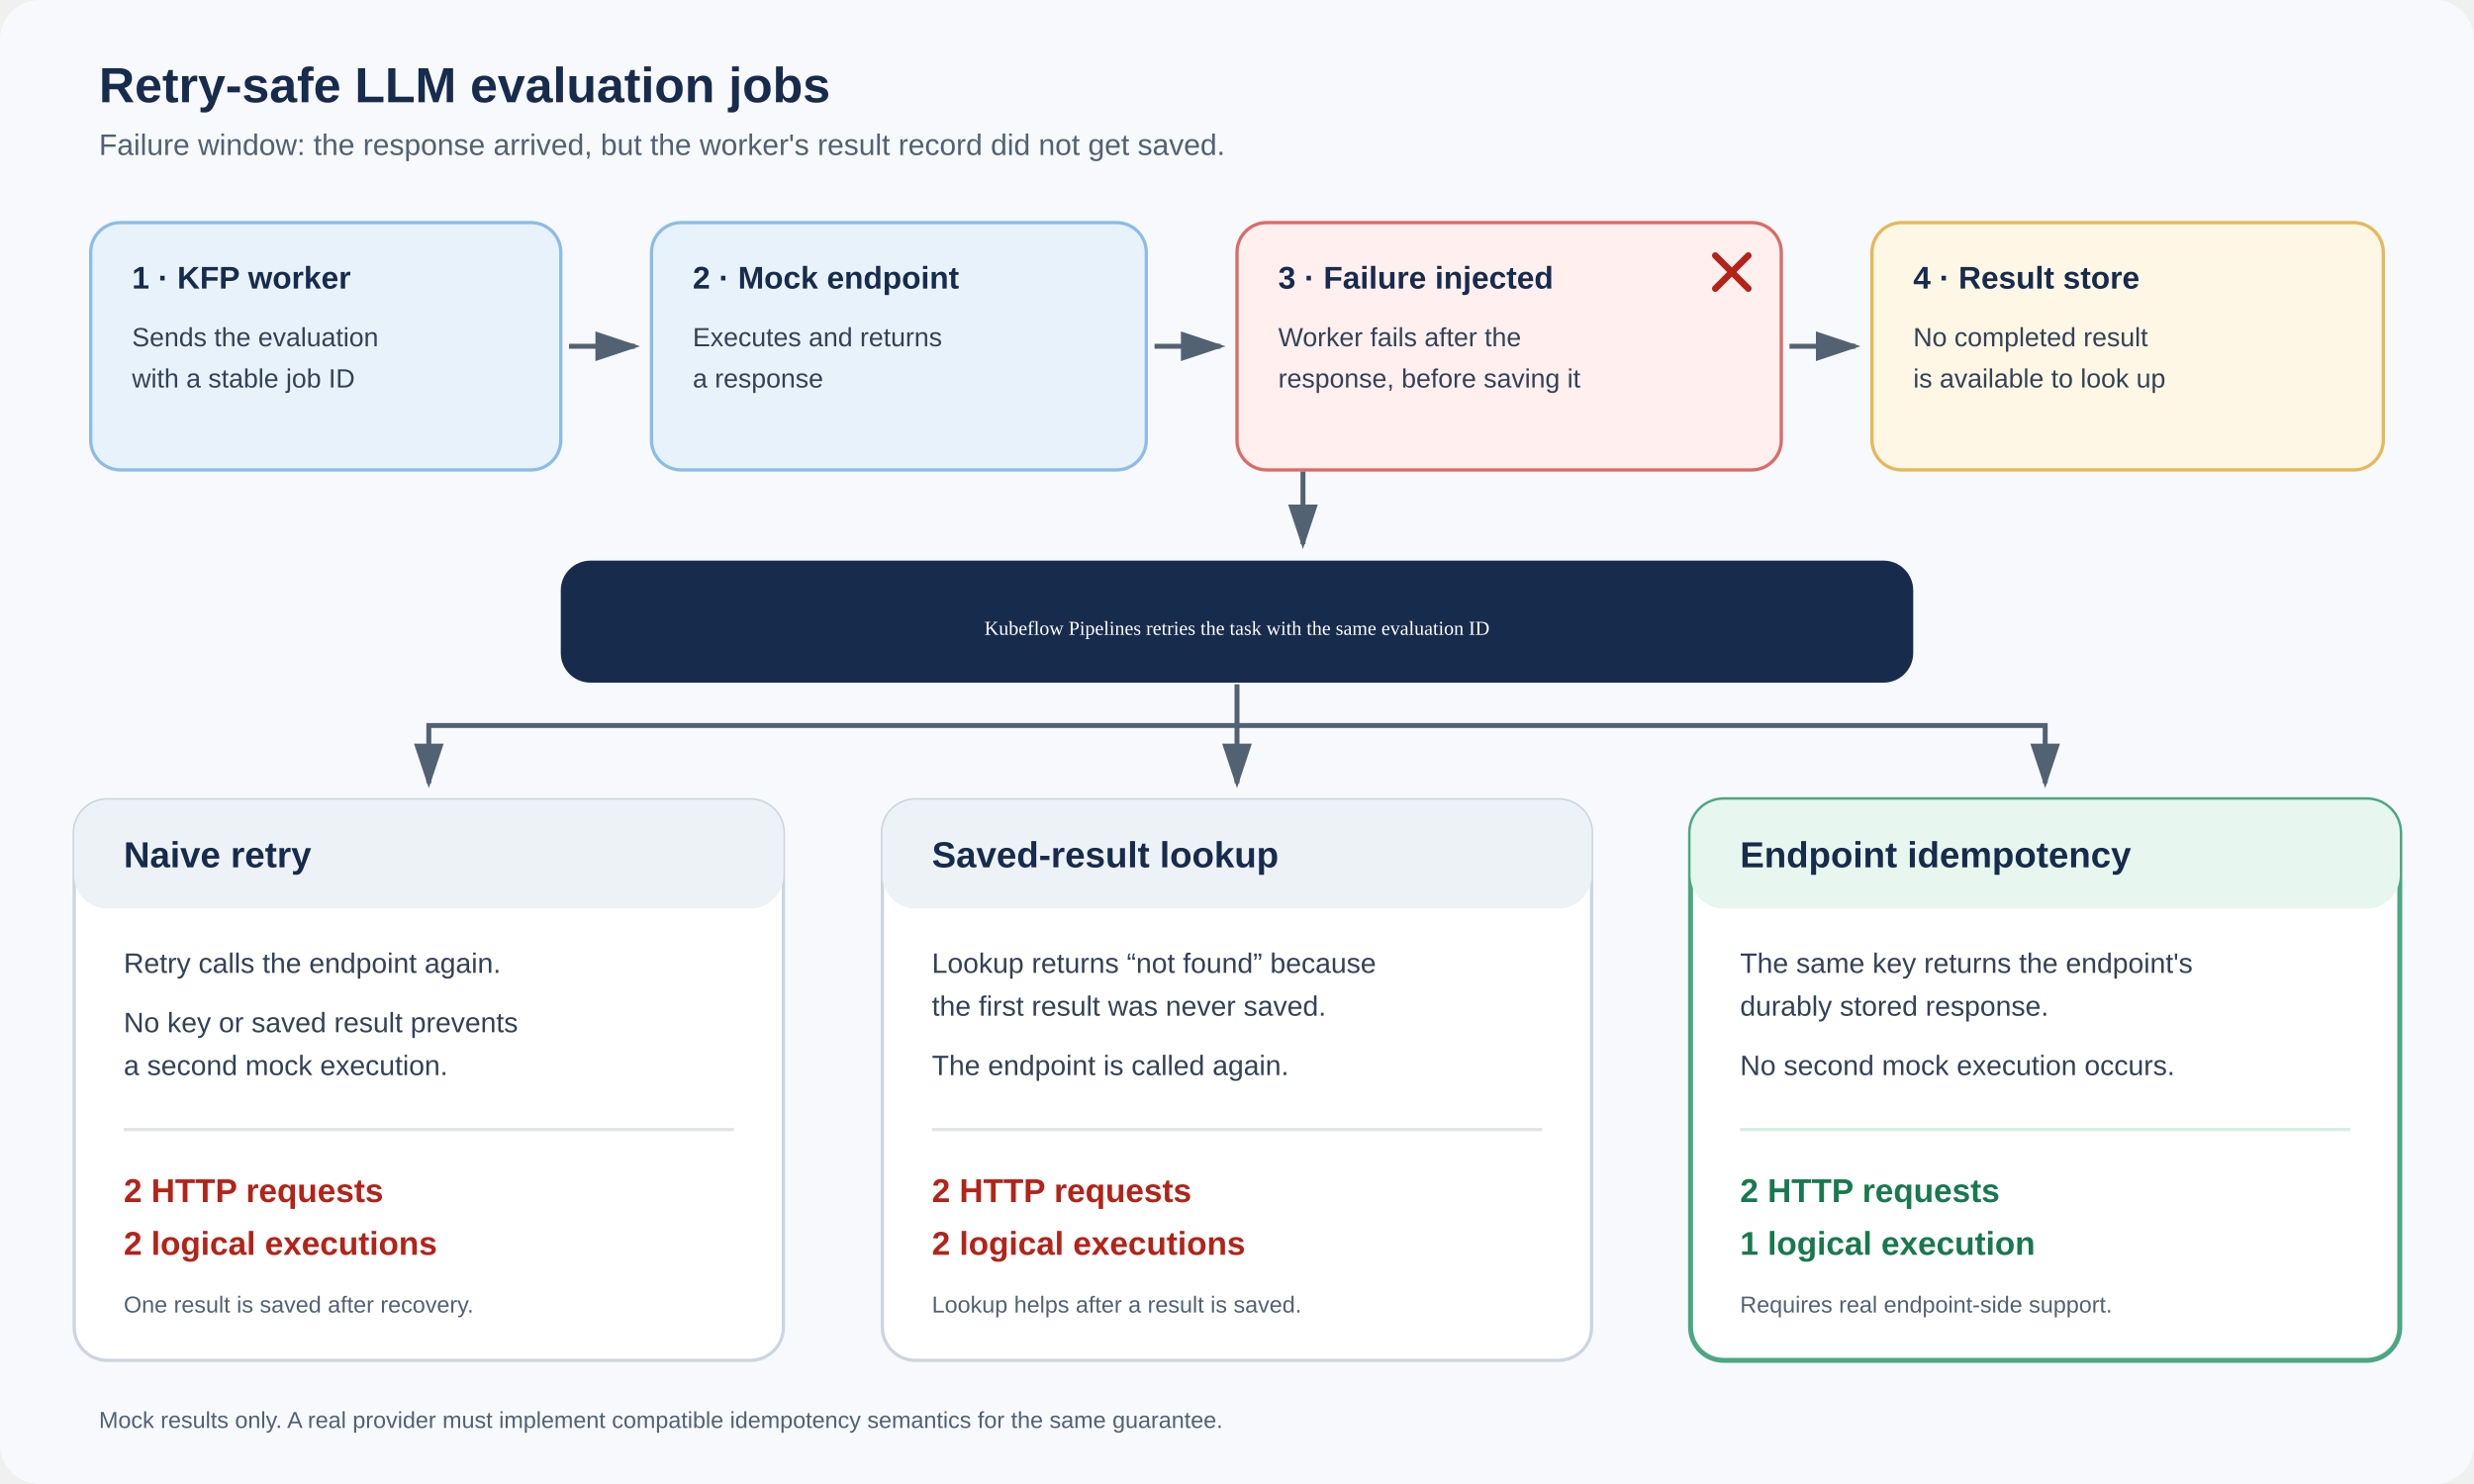
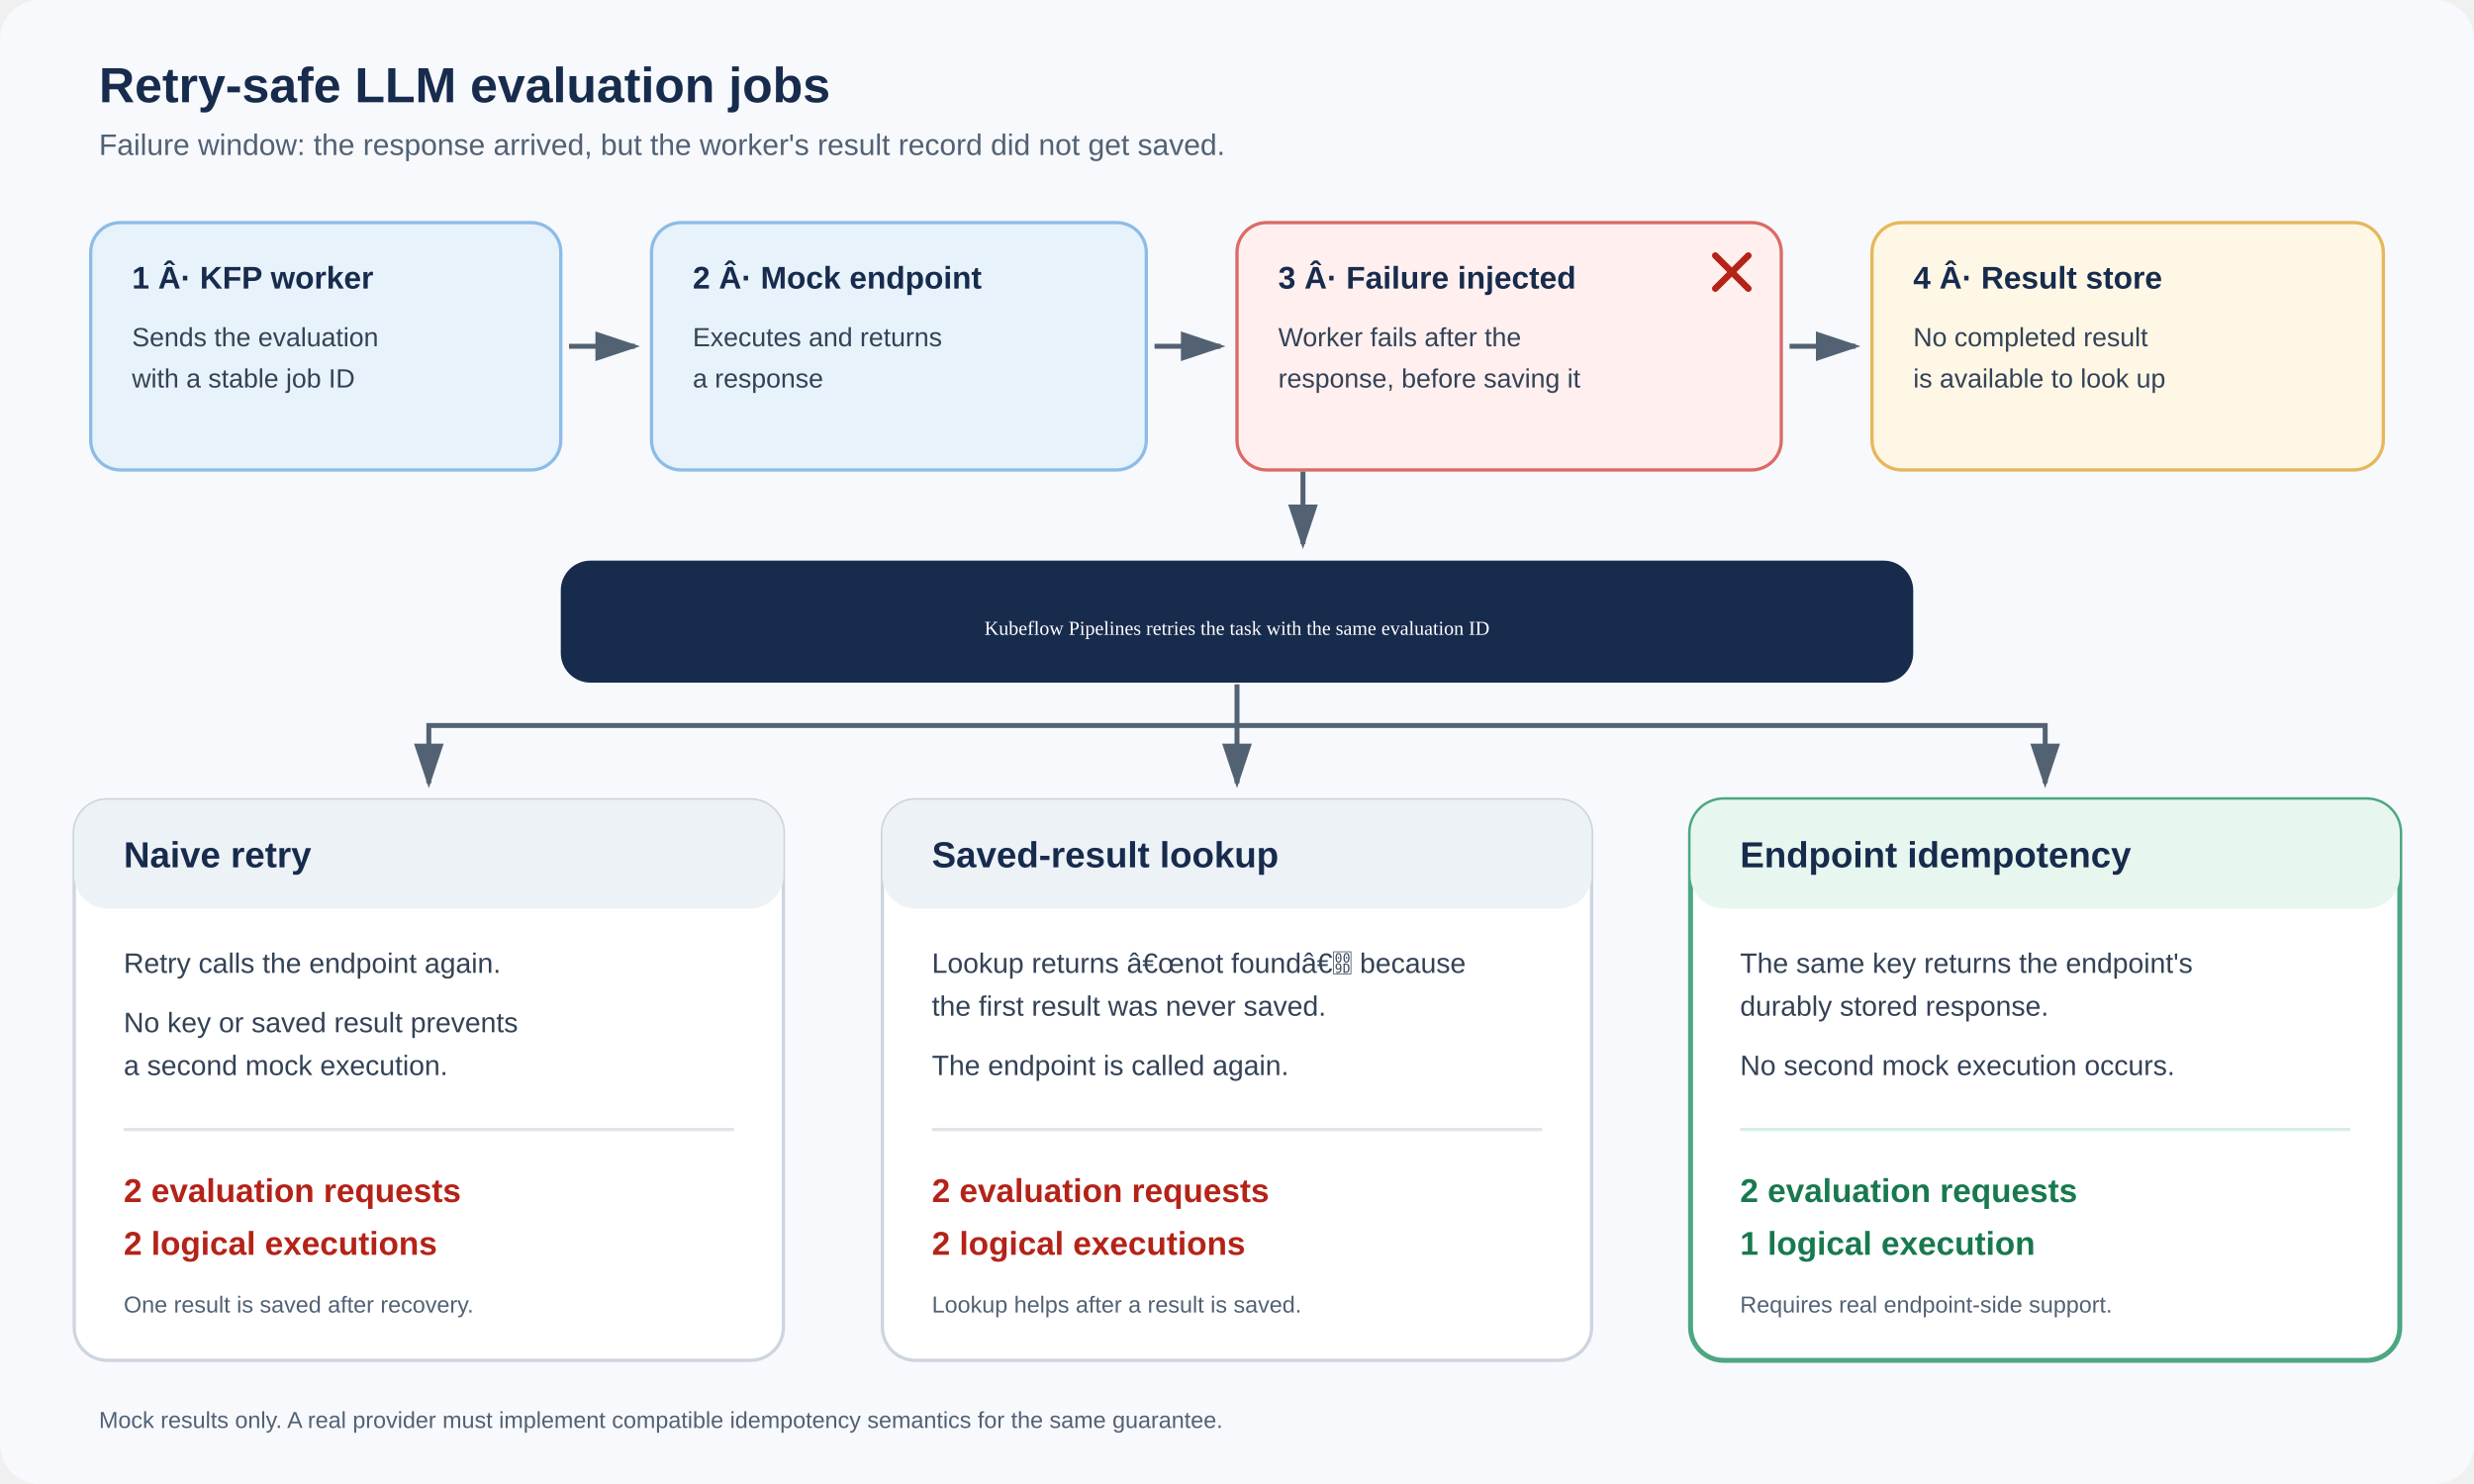
<svg xmlns="http://www.w3.org/2000/svg" viewBox="0 0 1500 900" role="img" aria-labelledby="title desc">
  <defs>
    <marker id="arrow" markerWidth="10" markerHeight="10" refX="8" refY="3" orient="auto">
      <path d="M0,0 L0,6 L9,3 z" fill="#536273" />
    </marker>
    <style>
      .heading { font: 700 30px Arial, Helvetica, sans-serif; fill: #172b4d; }
      .subheading { font: 400 18px Arial, Helvetica, sans-serif; fill: #526174; }
      .nodeTitle { font: 700 19px Arial, Helvetica, sans-serif; fill: #172b4d; }
      .nodeText { font: 400 16px Arial, Helvetica, sans-serif; fill: #344256; }
      .cardTitle { font: 700 22px Arial, Helvetica, sans-serif; fill: #172b4d; }
      .cardText { font: 400 17px Arial, Helvetica, sans-serif; fill: #344256; }
      .metric { font: 700 20px Arial, Helvetica, sans-serif; }
      .small { font: 400 14px Arial, Helvetica, sans-serif; fill: #526174; }
      .arrow { stroke: #536273; stroke-width: 3; fill: none; marker-end: url(#arrow); }
    </style>
  </defs>
  <rect width="1500" height="900" rx="24" fill="#f7f9fc" />
  <text x="60" y="62" class="heading">Retry-safe LLM evaluation jobs</text>
  <text x="60" y="94" class="subheading">Failure window: the response arrived, but the worker's result record did not get saved.</text>
  <rect x="55" y="135" width="285" height="150" rx="18" fill="#e8f2fb" stroke="#8cbce7" stroke-width="2" />
-   <text x="80" y="175" class="nodeTitle">1 · KFP worker</text>
+   <text x="80" y="175" class="nodeTitle">1 Â· KFP worker</text>
  <text x="80" y="210" class="nodeText">Sends the evaluation</text>
  <text x="80" y="235" class="nodeText">with a stable job ID</text>
  <path d="M345 210 L385 210" class="arrow" />
  <rect x="395" y="135" width="300" height="150" rx="18" fill="#e8f2fb" stroke="#8cbce7" stroke-width="2" />
-   <text x="420" y="175" class="nodeTitle">2 · Mock endpoint</text>
+   <text x="420" y="175" class="nodeTitle">2 Â· Mock endpoint</text>
  <text x="420" y="210" class="nodeText">Executes and returns</text>
  <text x="420" y="235" class="nodeText">a response</text>
  <path d="M700 210 L740 210" class="arrow" />
  <rect x="750" y="135" width="330" height="150" rx="18" fill="#fff0ef" stroke="#db6b66" stroke-width="2" />
-   <text x="775" y="175" class="nodeTitle">3 · Failure injected</text>
+   <text x="775" y="175" class="nodeTitle">3 Â· Failure injected</text>
  <text x="775" y="210" class="nodeText">Worker fails after the</text>
  <text x="775" y="235" class="nodeText">response, before saving it</text>
  <path d="M1040 155 L1060 175 M1060 155 L1040 175" stroke="#b42318" stroke-width="4" stroke-linecap="round" />
  <path d="M1085 210 L1125 210" class="arrow" />
  <rect x="1135" y="135" width="310" height="150" rx="18" fill="#fff7e6" stroke="#e6b75b" stroke-width="2" />
-   <text x="1160" y="175" class="nodeTitle">4 · Result store</text>
+   <text x="1160" y="175" class="nodeTitle">4 Â· Result store</text>
  <text x="1160" y="210" class="nodeText">No completed result</text>
  <text x="1160" y="235" class="nodeText">is available to look up</text>
  <path d="M790 286 L790 330" class="arrow" />
  <rect x="340" y="340" width="820" height="74" rx="18" fill="#172b4d" />
  <text x="750" y="385" text-anchor="middle" font="700 22px Arial, Helvetica, sans-serif" fill="#ffffff">Kubeflow Pipelines retries the task with the same evaluation ID</text>
  <path d="M750 415 L750 440 L260 440 L260 475" class="arrow" />
  <path d="M750 440 L750 475" class="arrow" />
  <path d="M750 440 L1240 440 L1240 475" class="arrow" />
  <rect x="45" y="485" width="430" height="340" rx="20" fill="#ffffff" stroke="#cdd5df" stroke-width="2" />
  <rect x="45" y="485" width="430" height="66" rx="20" fill="#edf2f7" />
  <text x="75" y="526" class="cardTitle">Naive retry</text>
  <text x="75" y="590" class="cardText">Retry calls the endpoint again.</text>
  <text x="75" y="626" class="cardText">No key or saved result prevents</text>
  <text x="75" y="652" class="cardText">a second mock execution.</text>
  <line x1="75" y1="685" x2="445" y2="685" stroke="#e0e5eb" stroke-width="2" />
-   <text x="75" y="729" class="metric" fill="#b42318">2 HTTP requests</text>
+   <text x="75" y="729" class="metric" fill="#b42318">2 evaluation requests</text>
  <text x="75" y="761" class="metric" fill="#b42318">2 logical executions</text>
  <text x="75" y="796" class="small">One result is saved after recovery.</text>
  <rect x="535" y="485" width="430" height="340" rx="20" fill="#ffffff" stroke="#cdd5df" stroke-width="2" />
  <rect x="535" y="485" width="430" height="66" rx="20" fill="#edf2f7" />
  <text x="565" y="526" class="cardTitle">Saved-result lookup</text>
-   <text x="565" y="590" class="cardText">Lookup returns “not found” because</text>
+   <text x="565" y="590" class="cardText">Lookup returns â€œnot foundâ€ because</text>
  <text x="565" y="616" class="cardText">the first result was never saved.</text>
  <text x="565" y="652" class="cardText">The endpoint is called again.</text>
  <line x1="565" y1="685" x2="935" y2="685" stroke="#e0e5eb" stroke-width="2" />
-   <text x="565" y="729" class="metric" fill="#b42318">2 HTTP requests</text>
+   <text x="565" y="729" class="metric" fill="#b42318">2 evaluation requests</text>
  <text x="565" y="761" class="metric" fill="#b42318">2 logical executions</text>
  <text x="565" y="796" class="small">Lookup helps after a result is saved.</text>
  <rect x="1025" y="485" width="430" height="340" rx="20" fill="#ffffff" stroke="#4ca782" stroke-width="3" />
  <rect x="1025" y="485" width="430" height="66" rx="20" fill="#e7f7ef" />
  <text x="1055" y="526" class="cardTitle">Endpoint idempotency</text>
  <text x="1055" y="590" class="cardText">The same key returns the endpoint's</text>
  <text x="1055" y="616" class="cardText">durably stored response.</text>
  <text x="1055" y="652" class="cardText">No second mock execution occurs.</text>
  <line x1="1055" y1="685" x2="1425" y2="685" stroke="#d7eee3" stroke-width="2" />
-   <text x="1055" y="729" class="metric" fill="#18794e">2 HTTP requests</text>
+   <text x="1055" y="729" class="metric" fill="#18794e">2 evaluation requests</text>
  <text x="1055" y="761" class="metric" fill="#18794e">1 logical execution</text>
  <text x="1055" y="796" class="small">Requires real endpoint-side support.</text>
  <text x="60" y="866" class="small">Mock results only. A real provider must implement compatible idempotency semantics for the same guarantee.</text>
</svg>
